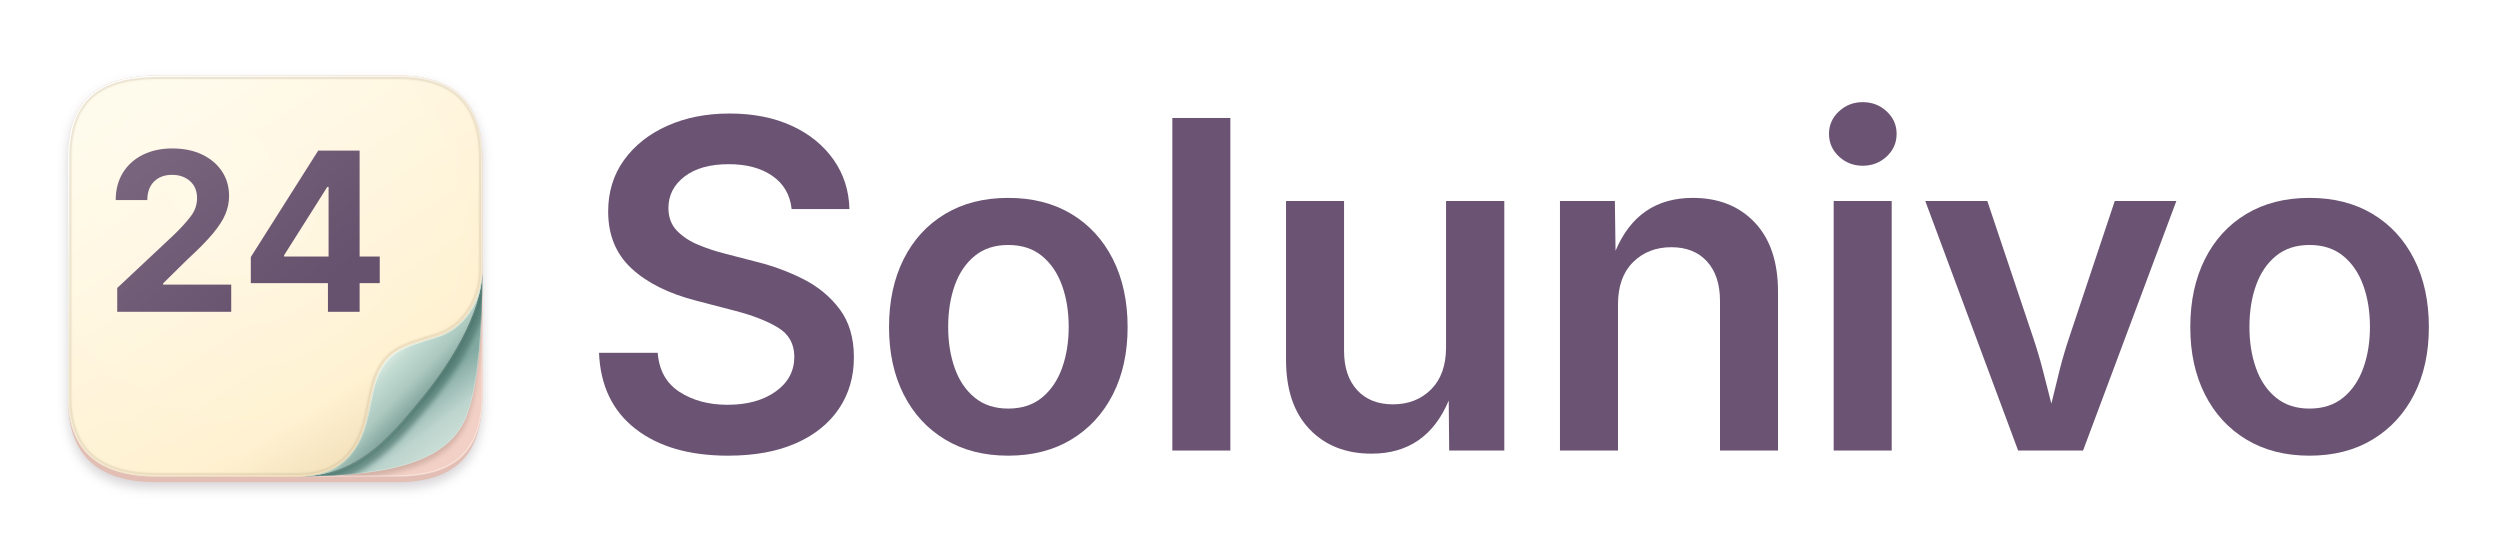
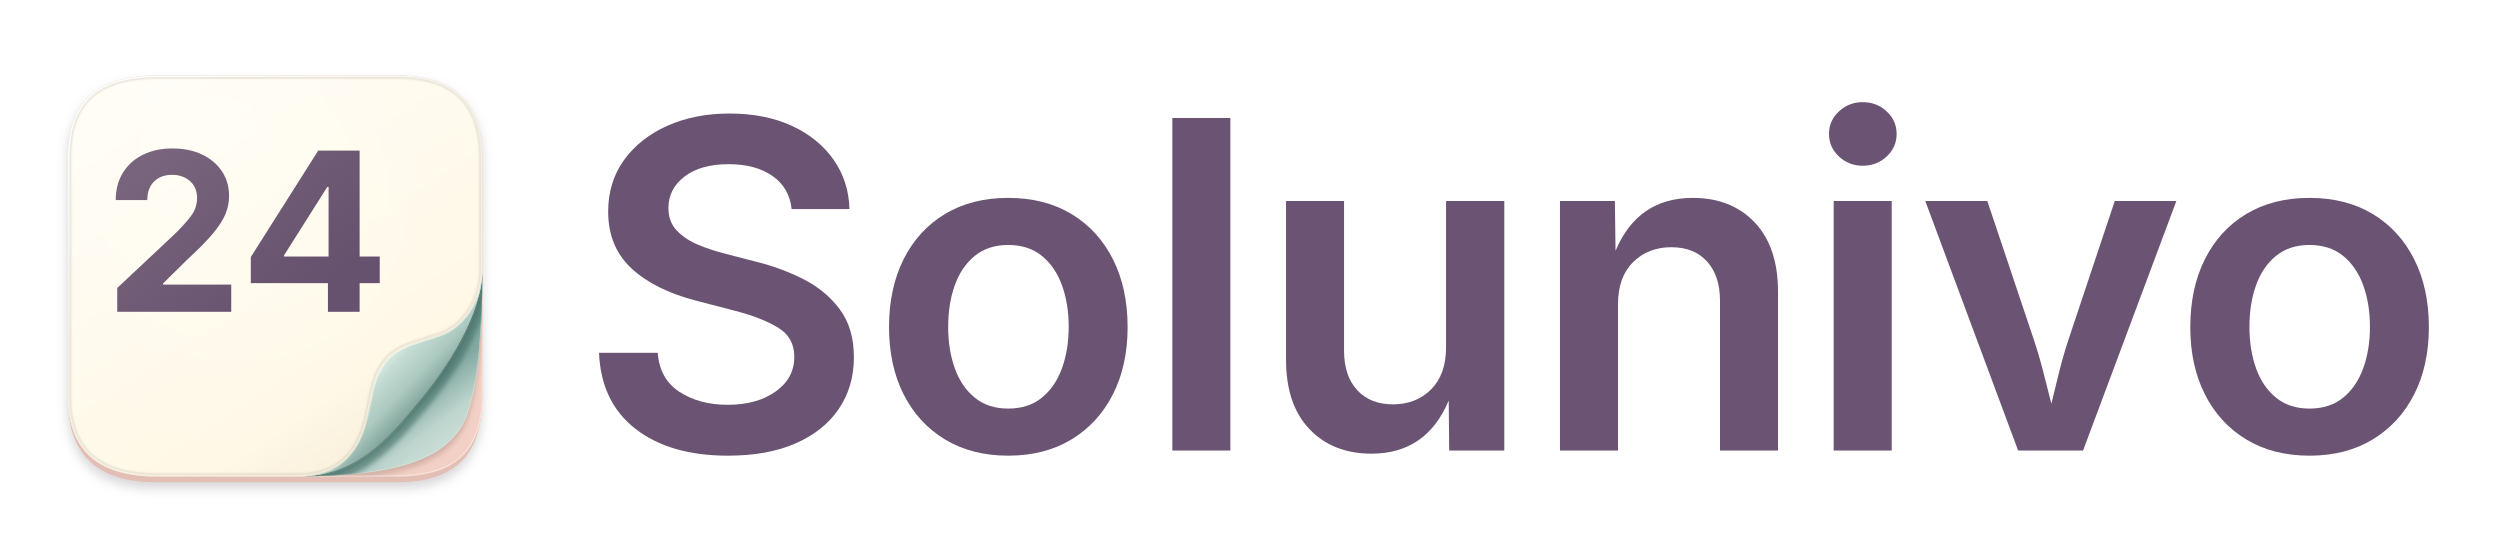
<svg xmlns="http://www.w3.org/2000/svg" width="322.69" height="72" viewBox="0 0 322.69 72" fill="none" role="img" aria-label="Solunivo approved horizontal logo for light backgrounds — 115% icon height">
  <svg width="63.049" height="63.049" viewBox="0 0 1024 1024" fill="none" role="img" aria-labelledby="solunivo-number-24-title solunivo-number-24-description" x="4" y="4.482">
    <defs>
      <linearGradient id="solunivo-number-24-base-color" x1="160" y1="0" x2="890" y2="0" gradientUnits="userSpaceOnUse">
        <stop offset="0" stop-color="#F3D0C5" />
        <stop offset="1" stop-color="#F3D0C5" />
      </linearGradient>
      <path id="solunivo-number-24-body" d="M260 84H755C868 84 927 139 927 253V743C927 859 875 916 760 919H257C139 919 76 865 76 749V253C76 139 133 84 260 84Z" />
      <path id="solunivo-number-24-peach-face" d="M260 84H755C868 84 927 139 927 253V736C927 851 875 903 760 906H257C139 906 76 852 76 736V253C76 139 133 84 260 84Z" />
      <path id="solunivo-number-24-mint-sheet" d="M927 483C927 611 920 717 894 785C860 867 762 907 550 907C650 907 716 850 789 761C858 682 927 570 927 483Z" />
      <path id="solunivo-number-24-cream-face" d="M260 84H755C868 84 927 139 927 253V483C927 537 896 598 840 618C778 638 742 643 718 687C696 726 699 780 676 831C652 881 611 907 550 907H258C143 907 76 858 76 743V253C76 139 133 84 260 84Z" />
      <path id="solunivo-number-24-curl-flap" d="M927 483C927 537 896 598 840 618C778 638 742 643 718 687C696 726 699 780 676 831C652 881 611 907 550 907C650 907 716 850 789 761C858 682 927 570 927 483Z" />
      <path id="solunivo-number-24-crease" d="M927 483C927 537 896 598 840 618C778 638 742 643 718 687C696 726 699 780 676 831C652 881 611 907 550 907" />
      <path id="solunivo-number-24-free-edge" d="M927 483C927 570 858 682 789 761C716 850 650 907 550 907" />
      <clipPath id="solunivo-number-24-body-clip">
        <use href="#solunivo-number-24-body" />
      </clipPath>
      <clipPath id="solunivo-number-24-peach-clip">
        <use href="#solunivo-number-24-peach-face" />
      </clipPath>
      <clipPath id="solunivo-number-24-mint-clip">
        <use href="#solunivo-number-24-mint-sheet" />
      </clipPath>
      <clipPath id="solunivo-number-24-cream-clip">
        <use href="#solunivo-number-24-cream-face" />
      </clipPath>
      <clipPath id="solunivo-number-24-flap-clip">
        <use href="#solunivo-number-24-curl-flap" />
      </clipPath>
      <linearGradient id="solunivo-number-24-mint" x1="785" y1="746" x2="875" y2="863" gradientUnits="userSpaceOnUse">
        <stop stop-color="#83AAA2" />
        <stop offset=".5" stop-color="#BDD5CE" />
        <stop offset="1" stop-color="#D1E3DB" />
      </linearGradient>
      <linearGradient id="solunivo-number-24-mint-fold" x1="711" y1="676" x2="813" y2="773" gradientUnits="userSpaceOnUse">
        <stop stop-color="#E2F0E7" />
        <stop offset=".2" stop-color="#C4DCD3" />
        <stop offset=".54" stop-color="#ADCAC0" />
        <stop offset=".83" stop-color="#84A79F" />
        <stop offset="1" stop-color="#73968C" />
      </linearGradient>
      <linearGradient id="solunivo-number-24-cream" x1="223" y1="122" x2="727" y2="886" gradientUnits="userSpaceOnUse">
-         <stop stop-color="#FFFAE9" />
-         <stop offset=".43" stop-color="#FFF5DC" />
-         <stop offset=".8" stop-color="#FFF1D0" />
-         <stop offset="1" stop-color="#EFDCB4" />
+         <stop stop-color="#FFFDF5" />
+         <stop offset=".43" stop-color="#FFFAEC" />
+         <stop offset=".8" stop-color="#FFF8E6" />
+         <stop offset="1" stop-color="#F7EDDA" />
      </linearGradient>
      <radialGradient id="solunivo-number-24-cream-glow" cx="0" cy="0" r="1" gradientTransform="translate(386 288) rotate(41) scale(644 572)" gradientUnits="userSpaceOnUse">
        <stop stop-color="#FFFFFF" stop-opacity=".23" />
        <stop offset="1" stop-color="#FFFFFF" stop-opacity="0" />
      </radialGradient>
      <linearGradient id="solunivo-number-24-date-ink" x1="269" y1="243" x2="544" y2="569" gradientUnits="userSpaceOnUse">
        <stop stop-color="#79647D" />
        <stop offset="1" stop-color="#66516E" />
      </linearGradient>
      <linearGradient id="solunivo-number-24-rim" x1="246" y1="93" x2="660" y2="895" gradientUnits="userSpaceOnUse">
        <stop stop-color="#FFFFFF" stop-opacity=".95" />
        <stop offset=".45" stop-color="#FFFFFF" stop-opacity=".42" />
-         <stop offset="1" stop-color="#F7E1BA" stop-opacity=".72" />
+         <stop offset="1" stop-color="#FAF0DE" stop-opacity=".72" />
      </linearGradient>
      <linearGradient id="solunivo-number-24-lip" x1="713" y1="675" x2="799" y2="775" gradientUnits="userSpaceOnUse">
        <stop stop-color="#F8FFF5" stop-opacity=".95" />
        <stop offset="1" stop-color="#D1E0C8" stop-opacity=".55" />
      </linearGradient>
      <filter id="solunivo-number-24-shadow" x="-10%" y="-10%" width="120%" height="130%" color-interpolation-filters="sRGB">
        <feGaussianBlur stdDeviation="11" />
      </filter>
      <filter id="solunivo-number-24-sheet-shadow" x="-20%" y="-20%" width="140%" height="140%" color-interpolation-filters="sRGB">
        <feGaussianBlur stdDeviation="6" />
      </filter>
      <filter id="solunivo-number-24-soft-edge" x="-20%" y="-20%" width="140%" height="140%" color-interpolation-filters="sRGB">
        <feGaussianBlur stdDeviation="2.5" />
      </filter>
    </defs>
    <g id="solunivo-number-24-artwork" transform="scale(1.02073)">
      <use href="#solunivo-number-24-body" transform="translate(0 12)" fill="#372A36" opacity=".2" filter="url(#solunivo-number-24-shadow)" />
      <g id="solunivo-number-24-bottom-page">
        <use href="#solunivo-number-24-body" fill="url(#solunivo-number-24-base-color)" />
        <use href="#solunivo-number-24-body" fill="#715246" opacity=".14" />
        <use href="#solunivo-number-24-peach-face" fill="url(#solunivo-number-24-base-color)" />
        <use href="#solunivo-number-24-peach-face" stroke="#FFF0E9" stroke-opacity=".6" stroke-width="3" clip-path="url(#solunivo-number-24-body-clip)" />
        <g clip-path="url(#solunivo-number-24-peach-clip)">
          <use href="#solunivo-number-24-mint-sheet" transform="translate(1 10)" fill="#715246" opacity=".24" filter="url(#solunivo-number-24-sheet-shadow)" />
        </g>
      </g>
      <g id="solunivo-number-24-revealed-mint-page">
        <use href="#solunivo-number-24-mint-sheet" fill="url(#solunivo-number-24-mint)" />
        <path d="M927 483C927 611 920 717 894 785C860 867 762 907 550 907" stroke="#E4F1E8" stroke-opacity=".58" stroke-width="2.5" clip-path="url(#solunivo-number-24-mint-clip)" />
        <g clip-path="url(#solunivo-number-24-mint-clip)">
          <use href="#solunivo-number-24-free-edge" transform="translate(7 9)" stroke="#305C55" stroke-opacity=".52" stroke-width="22" filter="url(#solunivo-number-24-sheet-shadow)" />
          <use href="#solunivo-number-24-free-edge" transform="translate(3 4)" stroke="#345D56" stroke-opacity=".28" stroke-width="8" filter="url(#solunivo-number-24-soft-edge)" />
        </g>
      </g>
      <g id="solunivo-number-24-calendar-face">
        <use href="#solunivo-number-24-cream-face" fill="url(#solunivo-number-24-cream)" />
        <use href="#solunivo-number-24-cream-face" fill="url(#solunivo-number-24-cream-glow)" />
        <g clip-path="url(#solunivo-number-24-cream-clip)">
-           <use href="#solunivo-number-24-cream-face" stroke="#B4A385" stroke-opacity=".28" stroke-width="14" filter="url(#solunivo-number-24-soft-edge)" />
+           <use href="#solunivo-number-24-cream-face" stroke="#B7B0A3" stroke-opacity=".28" stroke-width="14" filter="url(#solunivo-number-24-soft-edge)" />
          <use href="#solunivo-number-24-cream-face" stroke="url(#solunivo-number-24-rim)" stroke-width="6" />
        </g>
      </g>
      <g id="solunivo-number-24-curled-underside">
        <use href="#solunivo-number-24-curl-flap" fill="url(#solunivo-number-24-mint-fold)" />
        <use href="#solunivo-number-24-crease" stroke="url(#solunivo-number-24-lip)" stroke-width="3.5" stroke-linecap="round" clip-path="url(#solunivo-number-24-flap-clip)" />
        <use href="#solunivo-number-24-free-edge" stroke="#5A837B" stroke-opacity=".23" stroke-width="1.5" clip-path="url(#solunivo-number-24-flap-clip)" />
      </g>
      <g id="solunivo-number-24-date-24" fill="url(#solunivo-number-24-date-ink)">
        <path id="solunivo-number-24-digit-1" d="M177.110 569.000L177.110 520.128L294.404 410.164Q316.841 388.172 328.948 371.844Q341.055 355.516 341.055 335.523Q341.055 313.308 326.504 300.535Q311.954 287.761 289.739 287.761Q266.636 287.761 252.751 301.534Q238.867 315.307 238.867 339.521L174.000 339.521Q174.000 307.310 188.773 283.429Q203.546 259.548 229.759 246.553Q255.972 233.557 290.183 233.557Q325.283 233.557 351.496 246.108Q377.709 258.660 392.260 280.652Q406.811 302.645 406.811 331.302Q406.811 349.740 399.591 367.734Q392.371 385.728 373.822 408.054Q355.272 430.380 321.284 461.481L271.301 510.797L271.301 513.241L411.254 513.241L411.254 569.000Z" />
        <path id="solunivo-number-24-digit-2" d="M451.462 510.131L451.462 456.593L589.860 238.000L674.943 238.000L674.943 455.483L716.262 455.483L716.262 510.131L674.943 510.131L674.943 569.000L609.854 569.000L609.854 510.131ZM611.187 455.483L611.187 312.642L608.521 312.642L519.884 452.817L519.884 455.483Z" />
      </g>
    </g>
  </svg>
  <g transform="translate(76.1385 12.0036) scale(0.59)">
    <g fill="#6B5473">
      <path d="M30.223 79.344Q17.527 79.344 9.983 73.484Q2.439 67.625 2.000 56.834L14.842 56.834Q15.281 62.596 19.627 65.403Q23.973 68.211 30.125 68.211Q36.570 68.211 40.647 65.306Q44.725 62.400 44.725 57.713Q44.725 53.465 41.111 51.292Q37.498 49.119 31.590 47.605L23.338 45.457Q14.207 43.113 9.104 38.377Q4.002 33.641 4.002 25.926Q4.002 19.480 7.469 14.671Q10.936 9.861 16.941 7.176Q22.947 4.490 30.564 4.490Q38.328 4.490 44.163 7.176Q49.998 9.861 53.318 14.598Q56.639 19.334 56.785 25.389L44.139 25.389Q43.650 20.750 39.964 18.162Q36.277 15.574 30.369 15.574Q24.217 15.574 20.701 18.284Q17.186 20.994 17.186 25.145Q17.186 28.221 19.065 30.149Q20.945 32.078 23.802 33.250Q26.658 34.422 29.588 35.154L36.375 36.912Q41.746 38.230 46.653 40.696Q51.561 43.162 54.661 47.312Q57.762 51.463 57.762 57.811Q57.762 64.207 54.490 69.065Q51.219 73.924 45.066 76.634Q38.914 79.344 30.223 79.344Z" />
      <path d="M91.520 79.344Q83.561 79.344 77.702 75.804Q71.843 72.264 68.644 65.940Q65.446 59.617 65.446 51.219Q65.446 42.723 68.644 36.351Q71.843 29.979 77.702 26.463Q83.561 22.947 91.520 22.947Q99.479 22.947 105.339 26.463Q111.198 29.979 114.421 36.351Q117.643 42.723 117.643 51.219Q117.643 59.617 114.421 65.940Q111.198 72.264 105.339 75.804Q99.479 79.344 91.520 79.344ZM91.520 69.041Q95.964 69.041 98.893 66.648Q101.823 64.256 103.288 60.203Q104.753 56.150 104.753 51.170Q104.753 46.141 103.288 42.088Q101.823 38.035 98.893 35.643Q95.964 33.250 91.520 33.250Q87.126 33.250 84.196 35.643Q81.266 38.035 79.826 42.088Q78.386 46.141 78.386 51.170Q78.386 56.150 79.826 60.203Q81.266 64.256 84.196 66.648Q87.126 69.041 91.520 69.041Z" />
      <path d="M140.123 5.467L140.123 78.221L127.427 78.221L127.427 5.467Z" />
      <path d="M171.000 78.904Q162.553 78.904 157.426 73.533Q152.299 68.162 152.299 58.348L152.299 23.631L164.995 23.631L164.995 56.395Q164.995 61.863 167.851 64.988Q170.707 68.113 175.688 68.113Q180.766 68.113 184.037 64.842Q187.309 61.570 187.309 55.613L187.309 23.631L200.053 23.631L200.053 78.221L187.993 78.221L187.895 67.283Q183.012 78.904 171.000 78.904Z" />
      <path d="M224.925 46.238L224.925 78.221L212.230 78.221L212.230 23.631L224.241 23.631L224.388 34.520Q229.271 22.947 241.282 22.947Q249.730 22.947 254.832 28.318Q259.935 33.689 259.935 43.504L259.935 78.221L247.239 78.221L247.239 45.457Q247.239 39.988 244.407 36.863Q241.575 33.738 236.595 33.738Q231.517 33.738 228.221 37.010Q224.925 40.281 224.925 46.238Z" />
      <path d="M272.111 78.221L272.111 23.631L284.807 23.631L284.807 78.221ZM278.459 15.916Q275.432 15.916 273.259 13.890Q271.086 11.863 271.086 8.934Q271.086 6.053 273.259 4.026Q275.432 2.000 278.459 2.000Q281.535 2.000 283.708 4.026Q285.881 6.053 285.881 8.934Q285.881 11.863 283.708 13.890Q281.535 15.916 278.459 15.916Z" />
      <path d="M312.462 78.221L292.149 23.631L305.723 23.631L315.684 53.318Q316.905 56.932 317.857 60.594Q318.809 64.256 319.737 67.967Q320.616 64.256 321.544 60.594Q322.471 56.932 323.692 53.318L333.604 23.631L347.081 23.631L326.671 78.221Z" />
      <path d="M376.201 79.344Q368.242 79.344 362.382 75.804Q356.523 72.264 353.325 65.940Q350.127 59.617 350.127 51.219Q350.127 42.723 353.325 36.351Q356.523 29.979 362.382 26.463Q368.242 22.947 376.201 22.947Q384.160 22.947 390.019 26.463Q395.879 29.979 399.101 36.351Q402.324 42.723 402.324 51.219Q402.324 59.617 399.101 65.940Q395.879 72.264 390.019 75.804Q384.160 79.344 376.201 79.344ZM376.201 69.041Q380.644 69.041 383.574 66.648Q386.504 64.256 387.968 60.203Q389.433 56.150 389.433 51.170Q389.433 46.141 387.968 42.088Q386.504 38.035 383.574 35.643Q380.644 33.250 376.201 33.250Q371.806 33.250 368.877 35.643Q365.947 38.035 364.506 42.088Q363.066 46.141 363.066 51.170Q363.066 56.150 364.506 60.203Q365.947 64.256 368.877 66.648Q371.806 69.041 376.201 69.041Z" />
    </g>
  </g>
</svg>
